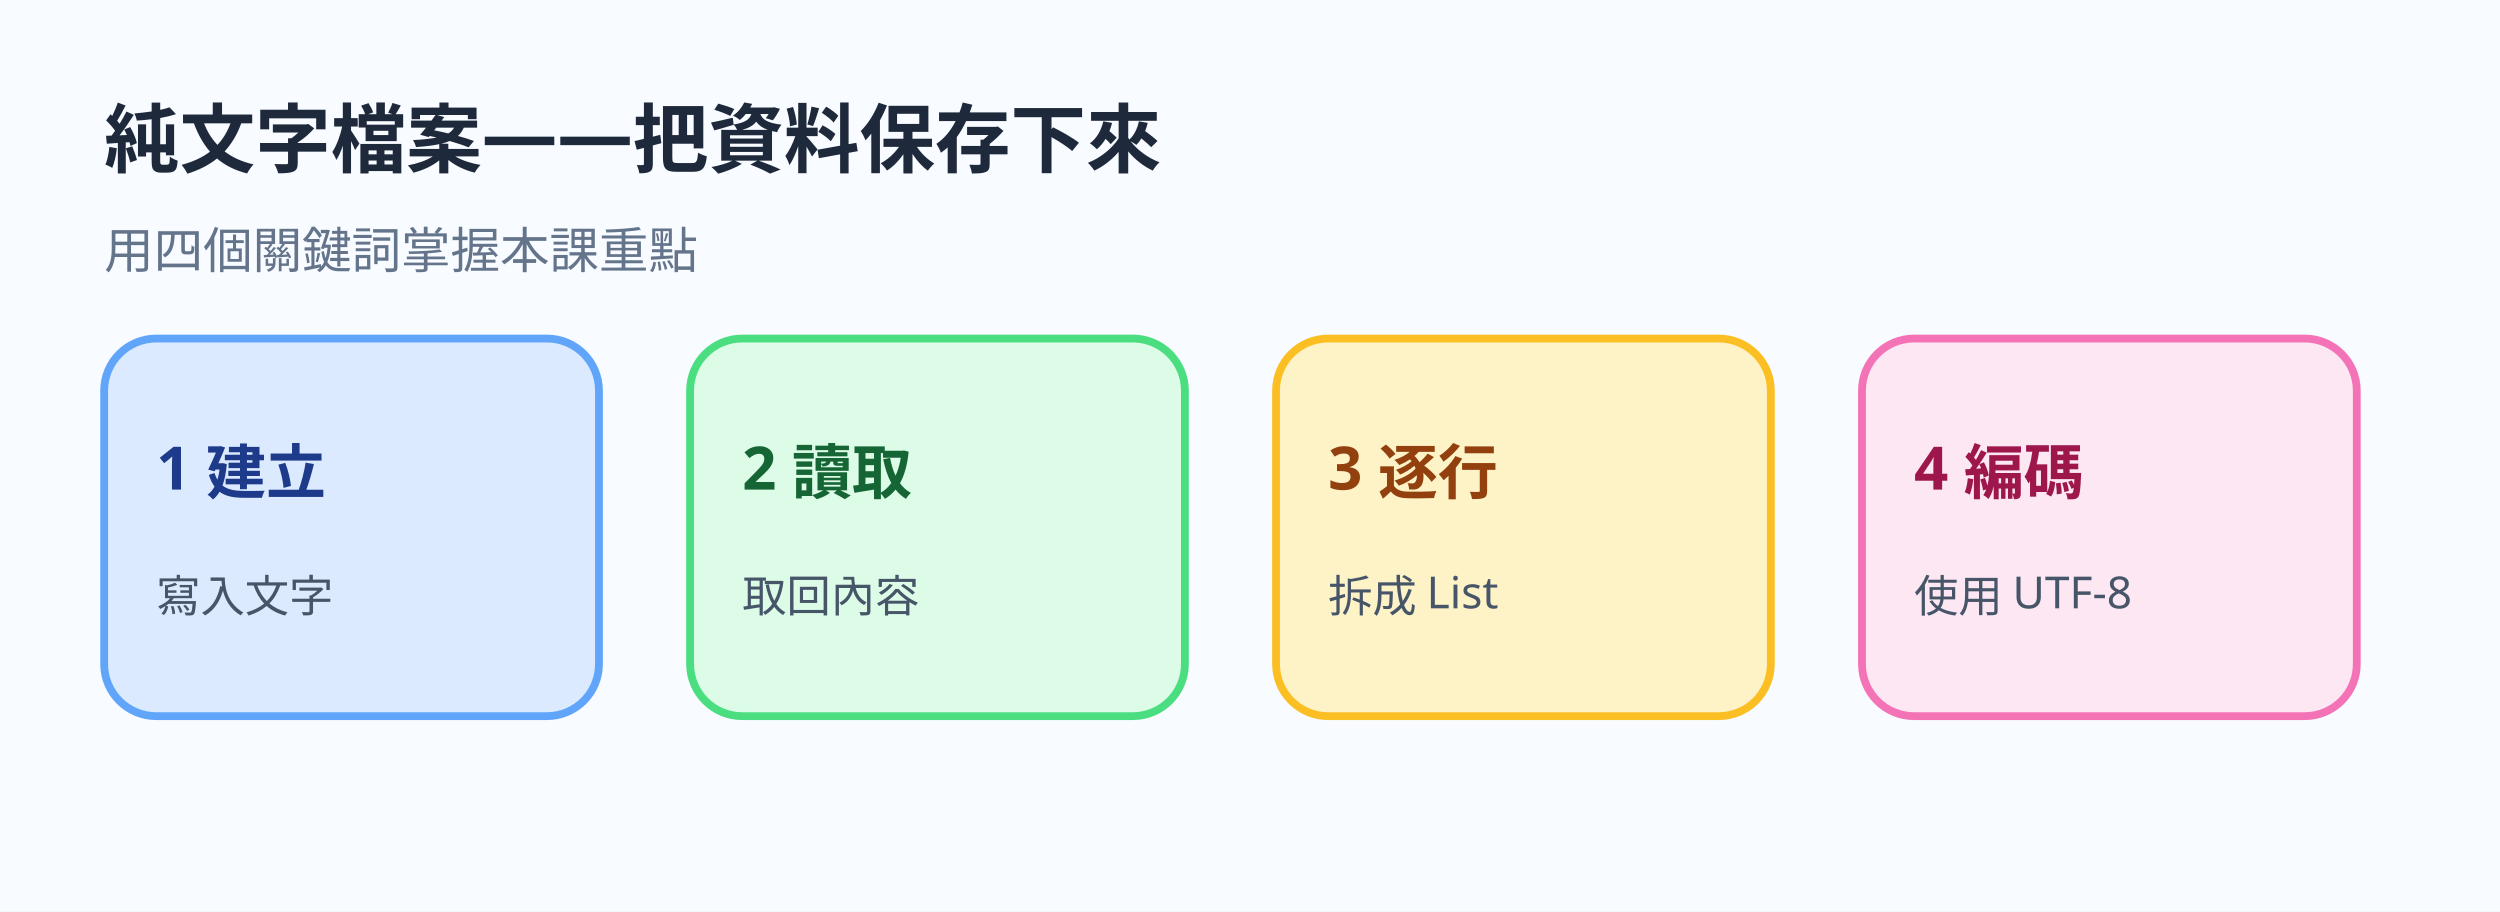
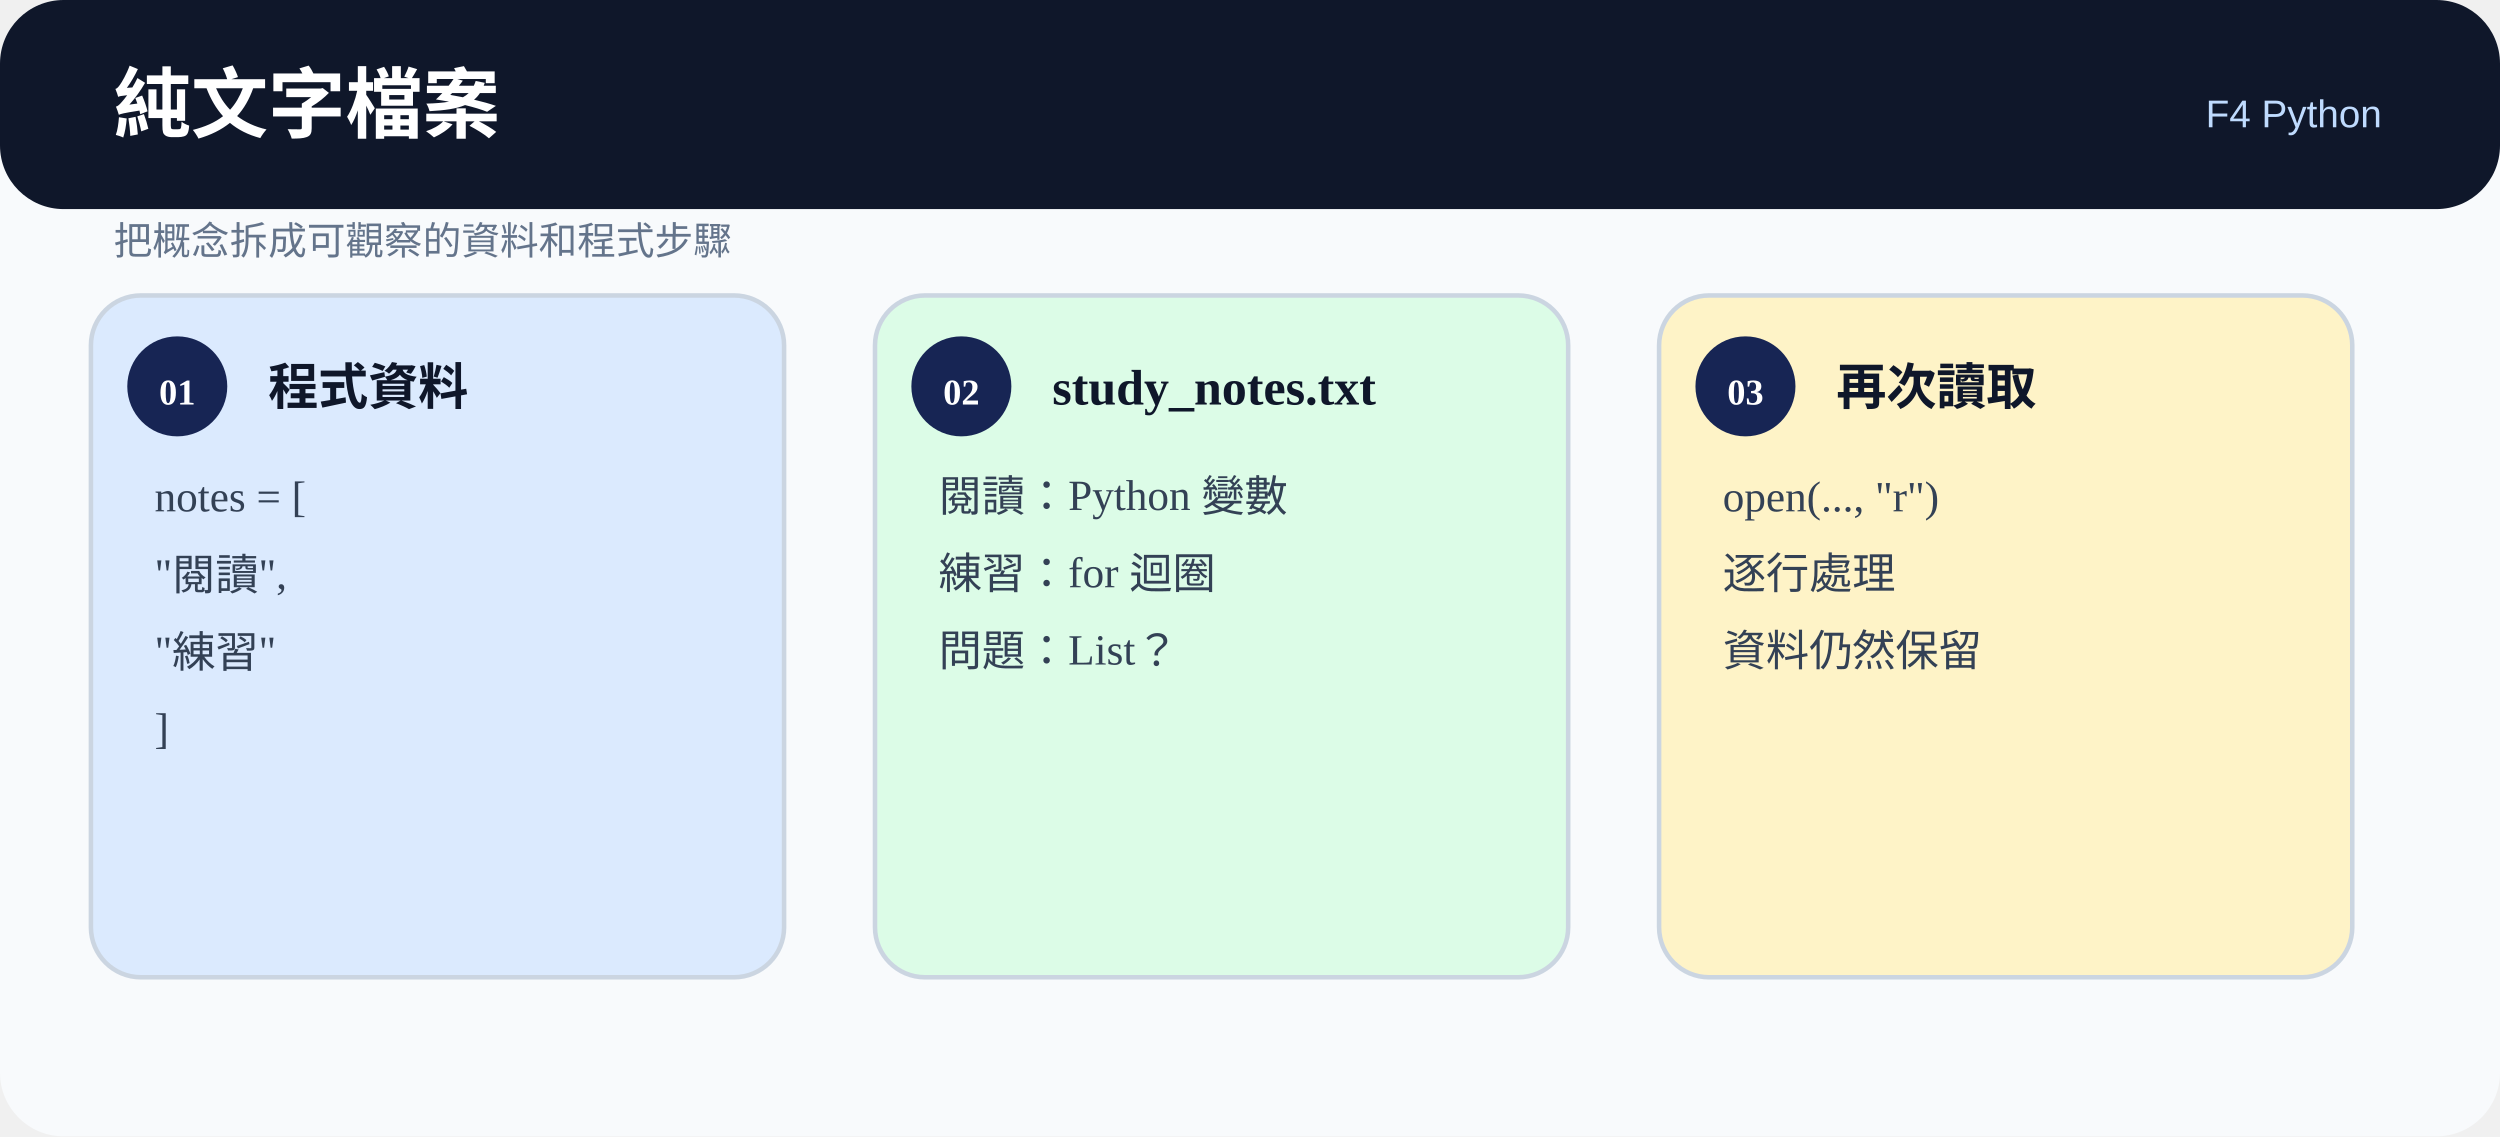
- <svg xmlns="http://www.w3.org/2000/svg" viewBox="0 0 960 350" role="img" aria-labelledby="title desc">
-   <rect width="960" height="350" fill="#f8fbff" />
-   <text x="40" y="64" font-family="system-ui,sans-serif" font-size="29" font-weight="700" fill="#1e293b">純文字檔案——把資料保存下來</text>
-   <text x="40" y="103" font-family="system-ui,sans-serif" font-size="19" fill="#64748b">用四個關鍵詞掌握本課重點</text>
-   <rect x="40" y="130" width="190" height="145" rx="20" fill="#dbeafe" stroke="#60a5fa" stroke-width="3" />
-   <text x="60" y="188" font-family="system-ui,sans-serif" font-size="23" font-weight="700" fill="#1e3a8a">1 建立</text>
-   <text x="60" y="235" font-family="system-ui,sans-serif" font-size="17" fill="#475569">寫入文字</text>
-   <rect x="265" y="130" width="190" height="145" rx="20" fill="#dcfce7" stroke="#4ade80" stroke-width="3" />
-   <text x="285" y="188" font-family="system-ui,sans-serif" font-size="23" font-weight="700" fill="#166534">2 讀取</text>
-   <text x="285" y="235" font-family="system-ui,sans-serif" font-size="17" fill="#475569">取回內容</text>
-   <rect x="490" y="130" width="190" height="145" rx="20" fill="#fef3c7" stroke="#fbbf24" stroke-width="3" />
-   <text x="510" y="188" font-family="system-ui,sans-serif" font-size="23" font-weight="700" fill="#92400e">3 逐行</text>
-   <text x="510" y="235" font-family="system-ui,sans-serif" font-size="17" fill="#475569">拆成 List</text>
-   <rect x="715" y="130" width="190" height="145" rx="20" fill="#fce7f3" stroke="#f472b6" stroke-width="3" />
-   <text x="735" y="188" font-family="system-ui,sans-serif" font-size="23" font-weight="700" fill="#9d174d">4 編碼</text>
-   <text x="735" y="235" font-family="system-ui,sans-serif" font-size="17" fill="#475569">使用 UTF-8</text>
+ <svg xmlns="http://www.w3.org/2000/svg" width="1100" height="500" viewBox="0 0 1100 500">
+   <rect width="1100" height="500" rx="28" fill="#f8fafc" />
+   <rect x="0" y="0" width="1100" height="92" rx="28" fill="#0f172a" />
+   <text x="50" y="58" font-family="Arial, 'Noto Sans CJK TC', sans-serif" font-size="34" font-weight="700" fill="#ffffff">純文字檔案</text>
+   <text x="1048" y="56" text-anchor="end" font-family="Arial, sans-serif" font-size="17" fill="#bfdbfe">F4 Python</text>
+   <text x="50" y="112" font-family="Arial, 'Noto Sans CJK TC', sans-serif" font-size="17" fill="#64748b">把概念拆成可觀察的資料和程式步驟</text>
+   <rect x="40" y="130" width="305" height="300" rx="22" fill="#dbeafe" stroke="#cbd5e1" stroke-width="2" />
+   <circle cx="78" cy="170" r="22" fill="#172554" />
+   <text x="78" y="178" text-anchor="middle" font-size="16" font-weight="700" fill="#ffffff">01</text>
+   <text x="118" y="178" font-size="22" font-weight="700" fill="#0f172a">程式資料</text>
+   <text x="68" y="225" font-size="19" fill="#334155">notes = [</text>
+   <text x="68" y="259" font-size="19" fill="#334155">  "閱讀",</text>
+   <text x="68" y="293" font-size="19" fill="#334155">  "練習"</text>
+   <text x="68" y="327" font-size="19" fill="#334155">]</text>
+   <rect x="385" y="130" width="305" height="300" rx="22" fill="#dcfce7" stroke="#cbd5e1" stroke-width="2" />
+   <circle cx="423" cy="170" r="22" fill="#172554" />
+   <text x="423" y="178" text-anchor="middle" font-size="16" font-weight="700" fill="#ffffff">02</text>
+   <text x="463" y="178" font-size="22" font-weight="700" fill="#0f172a">study_notes.txt</text>
+   <text x="413" y="225" font-size="19" fill="#334155">閱讀：Python 變數</text>
+   <text x="413" y="259" font-size="19" fill="#334155">練習：for 迴圈</text>
+   <text x="413" y="293" font-size="19" fill="#334155">問題：List？</text>
+   <rect x="730" y="130" width="305" height="300" rx="22" fill="#fef3c7" stroke="#cbd5e1" stroke-width="2" />
+   <circle cx="768" cy="170" r="22" fill="#172554" />
+   <text x="768" y="178" text-anchor="middle" font-size="16" font-weight="700" fill="#ffffff">03</text>
+   <text x="808" y="178" font-size="22" font-weight="700" fill="#0f172a">再次讀取</text>
+   <text x="758" y="225" font-size="19" fill="#334155">open(..., "r")</text>
+   <text x="758" y="259" font-size="19" fill="#334155">逐行處理</text>
+   <text x="758" y="293" font-size="19" fill="#334155">資料仍然保留</text>
</svg>
